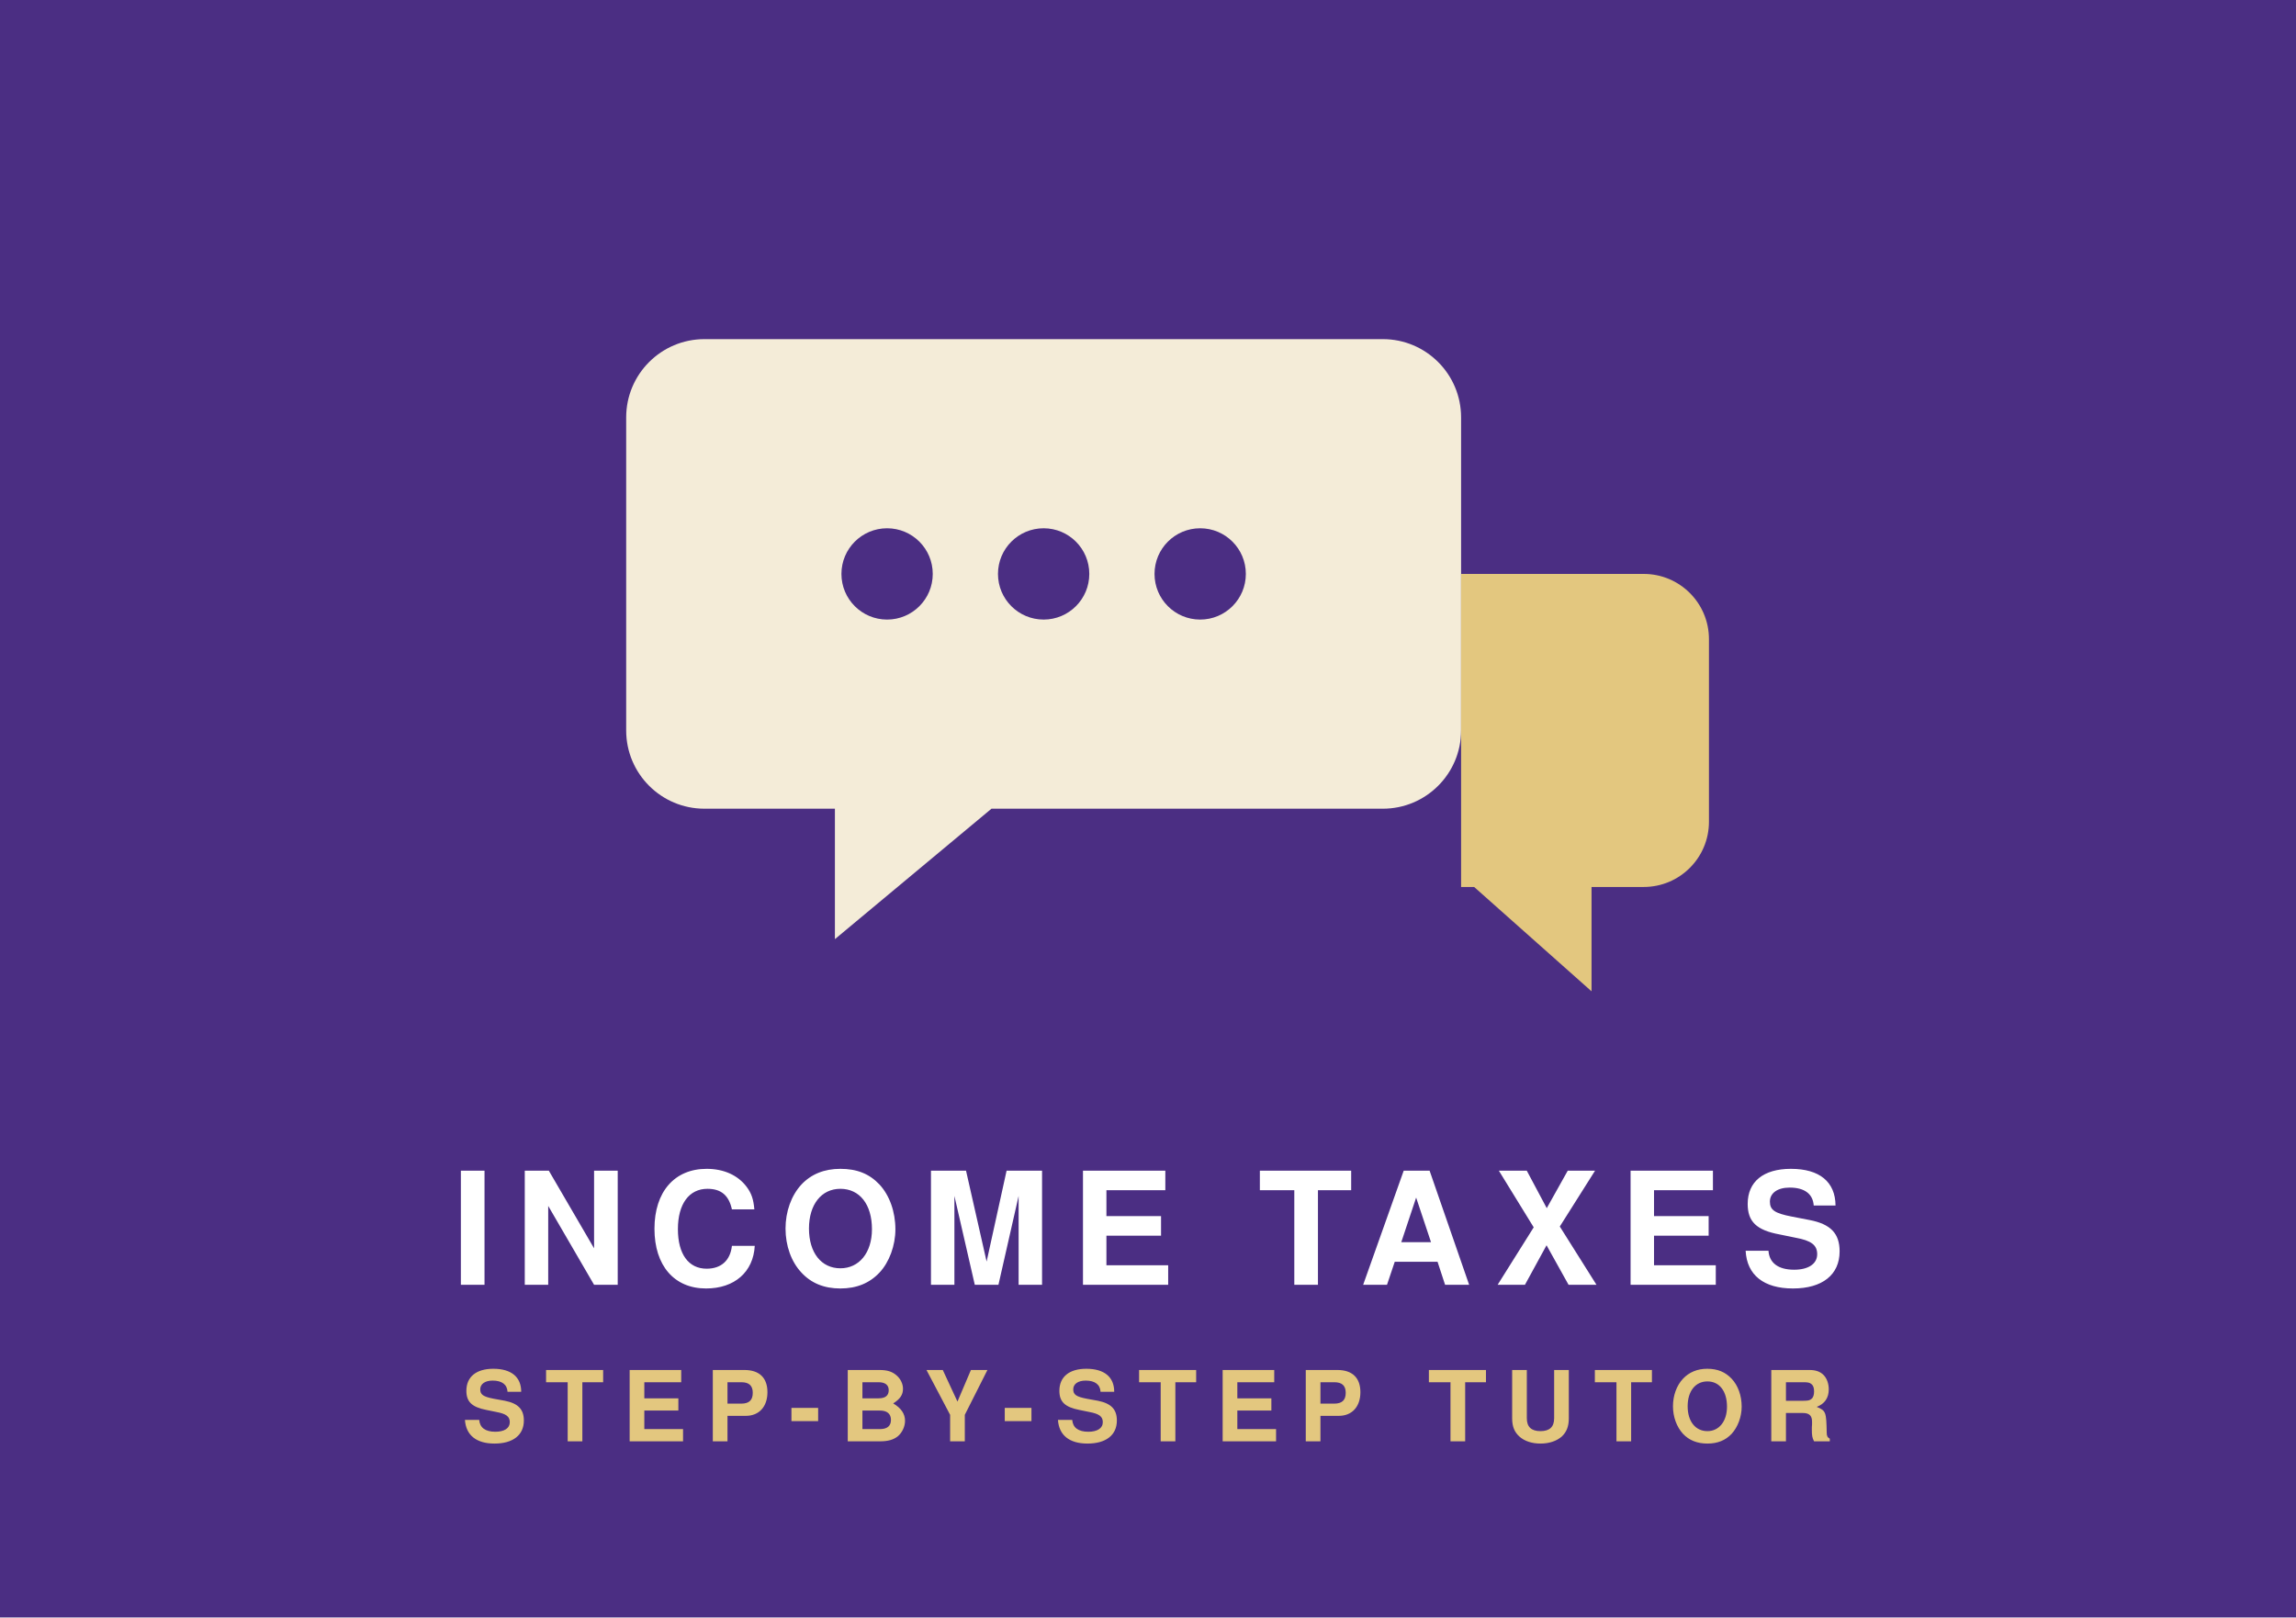
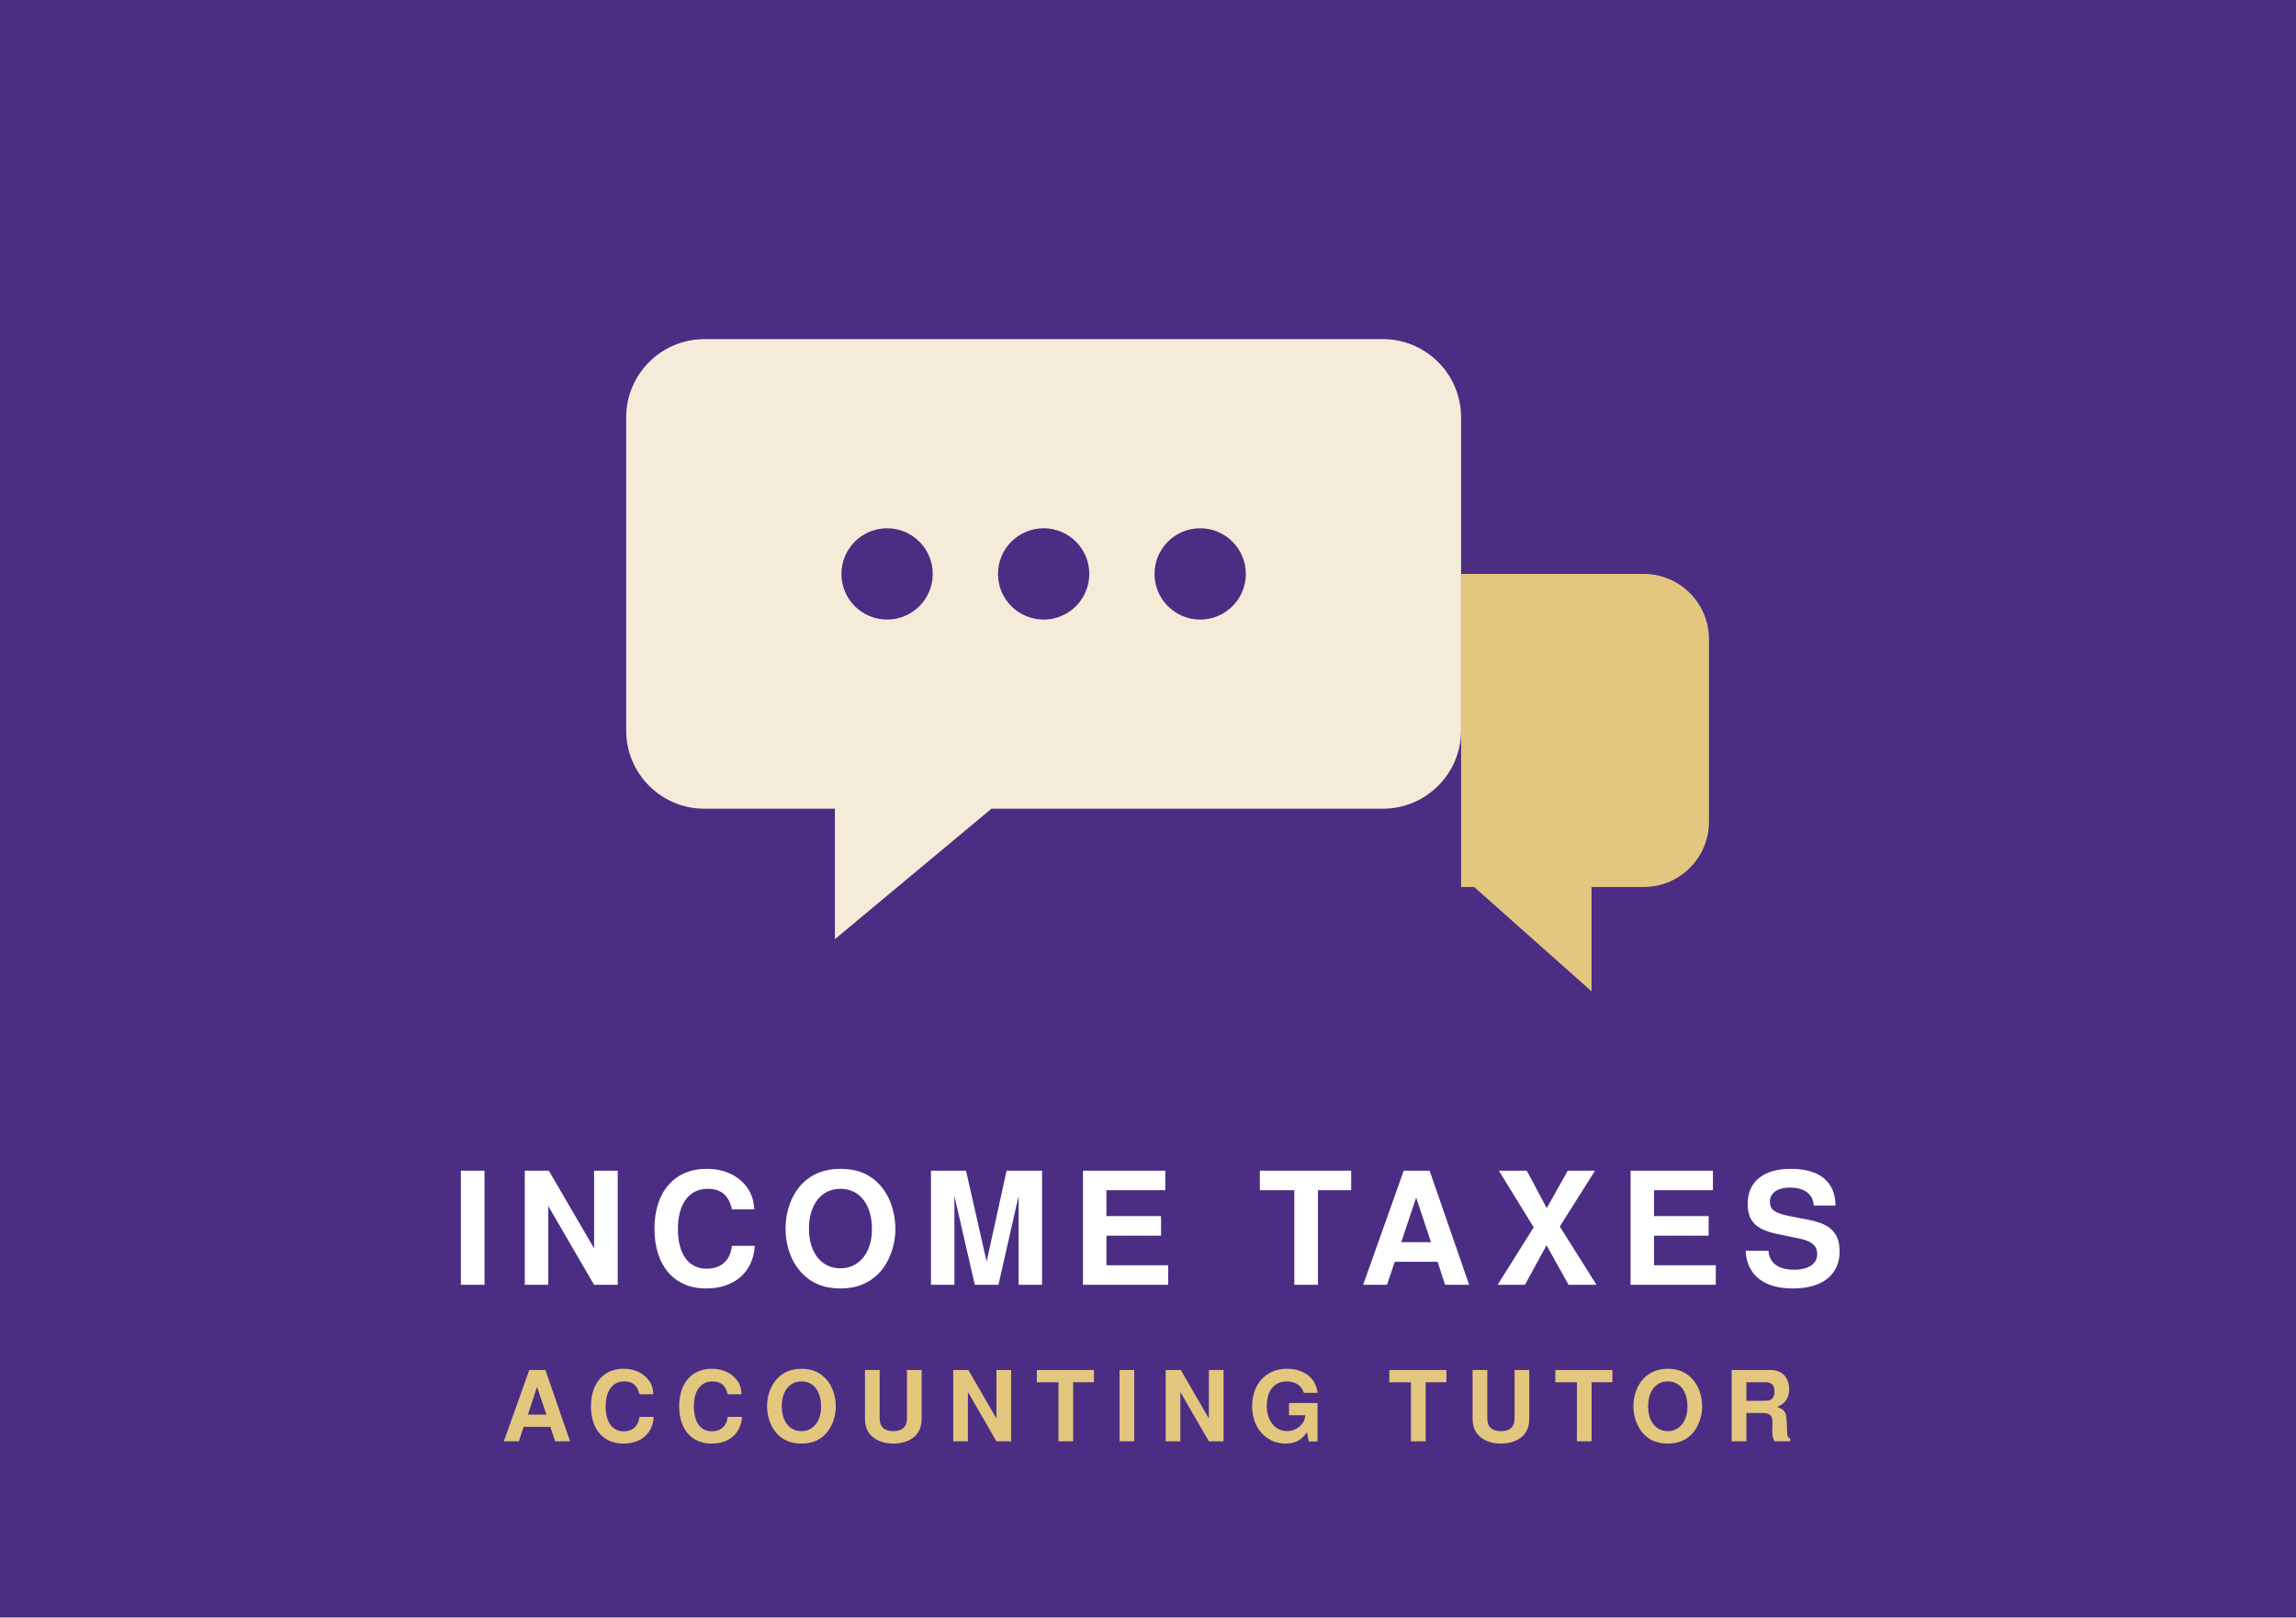
- <svg xmlns="http://www.w3.org/2000/svg" viewBox="0 0 176 124" width="176" height="124" role="img" aria-label="Income taxes tutor graphic">
+ <svg xmlns="http://www.w3.org/2000/svg" viewBox="0 0 176 124" width="176" height="124" role="img" aria-label="Accounting for income taxes tutor graphic">
  <rect width="176" height="124" fill="#4B2E83" />
  <path d="M54 26 h52 a6 6 0 0 1 6 6 v24 a6 6 0 0 1 -6 6 h-30 l-12 10 v-10 h-10 a6 6 0 0 1 -6 -6 v-24 a6 6 0 0 1 6 -6 Z" fill="#F4ECD8" />
  <circle cx="68" cy="44" r="3.5" fill="#4B2E83" />
  <circle cx="80" cy="44" r="3.5" fill="#4B2E83" />
  <circle cx="92" cy="44" r="3.5" fill="#4B2E83" />
  <path d="M112 44 h14 a5 5 0 0 1 5 5 v14 a5 5 0 0 1 -5 5 h-4 v8 l-9 -8 h-1" fill="#E3C77F" />
  <text x="88" y="98.5" text-anchor="middle" font-family="'Helvetica Neue',Helvetica,Arial,sans-serif" font-weight="700" font-size="12" letter-spacing="1.5" fill="#FFFFFF">INCOME TAXES</text>
-   <text x="88" y="110.5" text-anchor="middle" font-family="'Helvetica Neue',Helvetica,Arial,sans-serif" font-weight="600" font-size="7.5" letter-spacing="1.4" fill="#E3C77F">STEP-BY-STEP TUTOR</text>
+   <text x="88" y="110.5" text-anchor="middle" font-family="'Helvetica Neue',Helvetica,Arial,sans-serif" font-weight="600" font-size="7.5" letter-spacing="1.4" fill="#E3C77F">ACCOUNTING TUTOR</text>
</svg>
